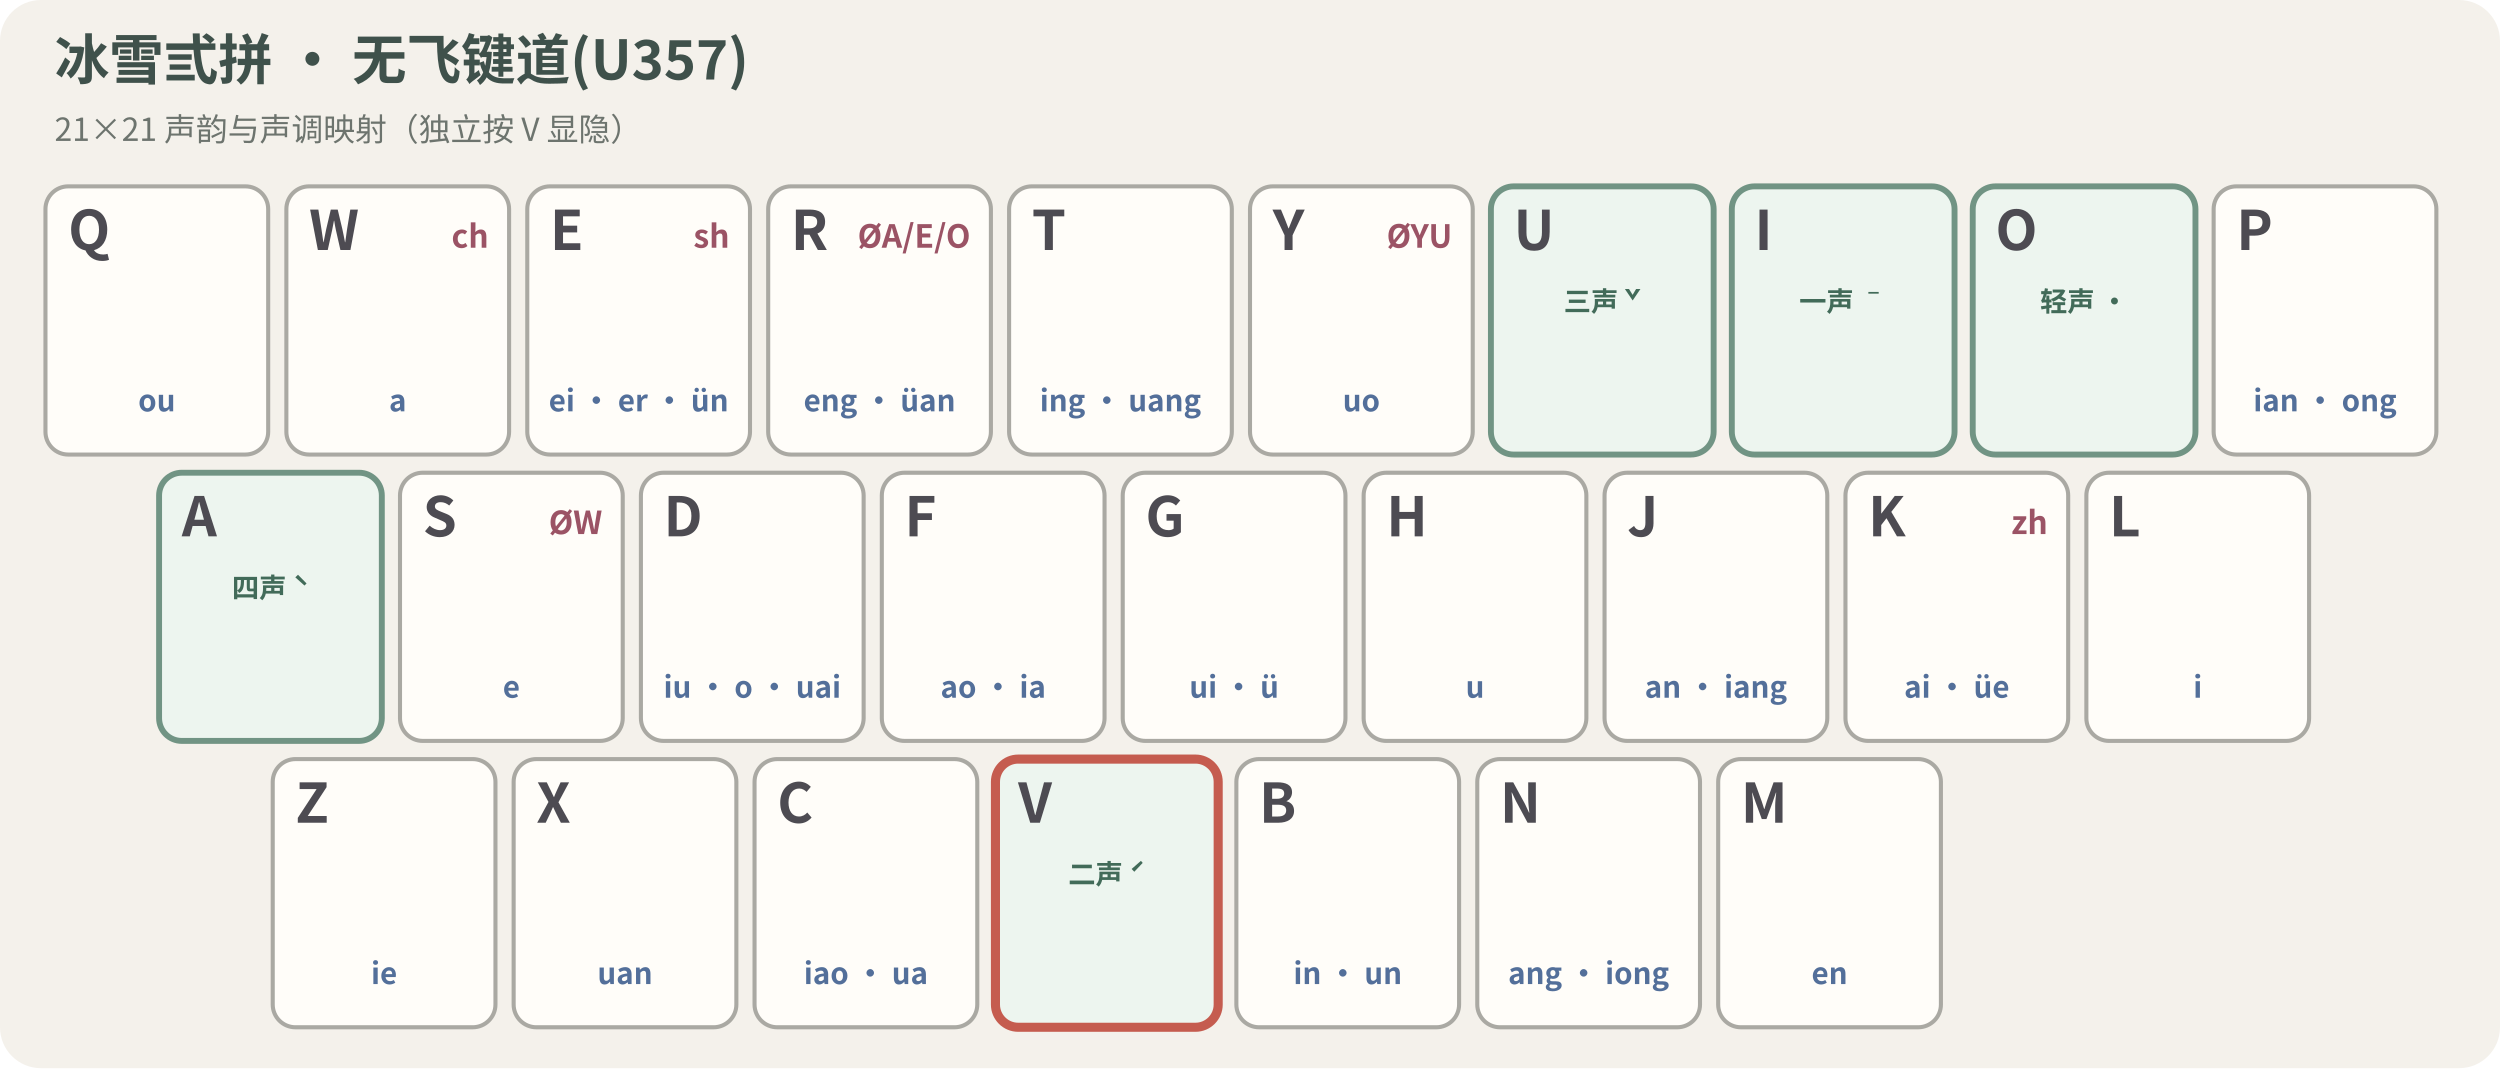
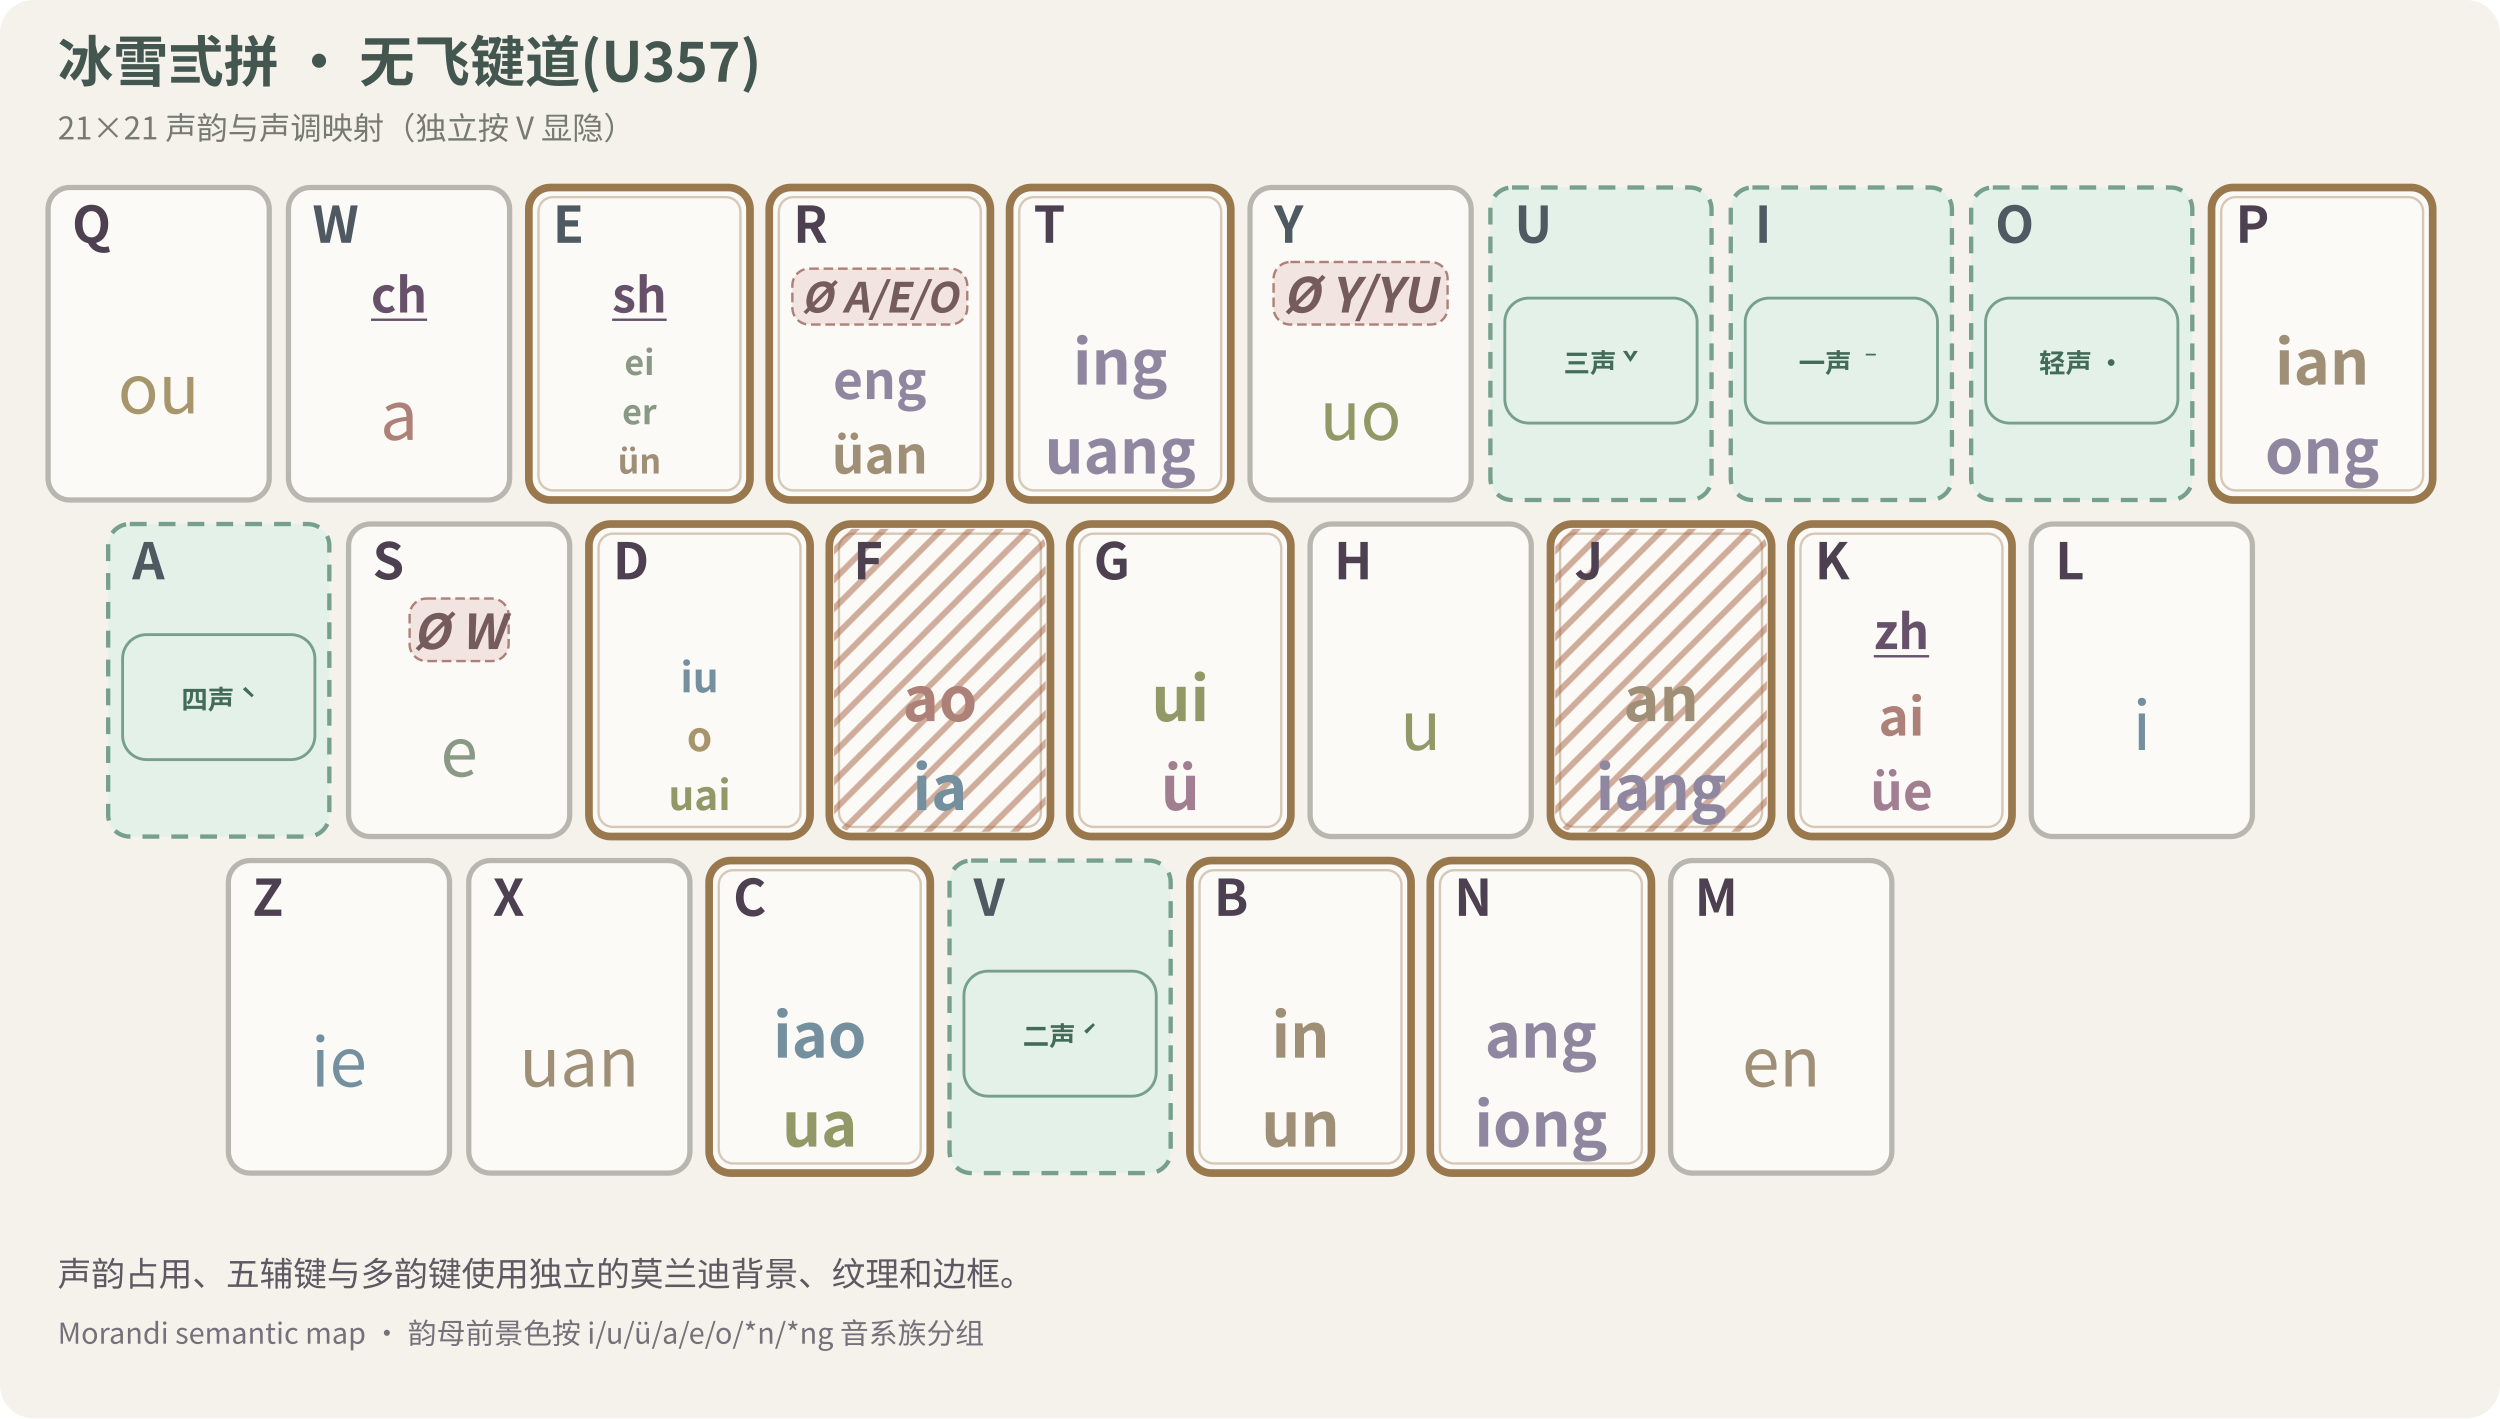
- <svg xmlns="http://www.w3.org/2000/svg" viewBox="0 0 1100 470" role="img">
-   <rect width="1100" height="470" rx="18" fill="#f4f1eb" />
-   <text x="24" y="35" font-family="Microsoft YaHei UI, Noto Sans CJK SC, sans-serif" font-size="24" fill="#3f514b" text-anchor="start" font-weight="760">冰雪弎拼 · 无飞键道(U357)</text>
-   <text x="24" y="62" font-family="Microsoft YaHei UI, Noto Sans CJK SC, sans-serif" font-size="14" fill="#6d746e" text-anchor="start" font-weight="500">21×21 声韵与声调映射（独立按 V 显隐）</text>
-   <g data-key="Q">
-     <rect x="20" y="82" width="98" height="118" rx="10" fill="#fffdf9" stroke="#aaa9a3" stroke-width="1.8" />
-     <text x="30" y="110" font-family="Microsoft YaHei UI, Noto Sans CJK SC, sans-serif" font-size="24" fill="#4d4b52" text-anchor="start" font-weight="760">Q</text>
-     <text x="69" y="181" font-family="Microsoft YaHei UI, Noto Sans CJK SC, sans-serif" font-size="13" fill="#536f9a" text-anchor="middle" font-weight="650">ou</text>
-   </g>
-   <g data-key="W">
-     <rect x="126" y="82" width="98" height="118" rx="10" fill="#fffdf9" stroke="#aaa9a3" stroke-width="1.8" />
-     <text x="136" y="110" font-family="Microsoft YaHei UI, Noto Sans CJK SC, sans-serif" font-size="24" fill="#4d4b52" text-anchor="start" font-weight="760">W</text>
-     <text x="215" y="109" font-family="Microsoft YaHei UI, Noto Sans CJK SC, sans-serif" font-size="14" fill="#9b5365" text-anchor="end" font-weight="700">ch</text>
-     <text x="175" y="181" font-family="Microsoft YaHei UI, Noto Sans CJK SC, sans-serif" font-size="13" fill="#536f9a" text-anchor="middle" font-weight="650">a</text>
-   </g>
-   <g data-key="E">
-     <rect x="232" y="82" width="98" height="118" rx="10" fill="#fffdf9" stroke="#aaa9a3" stroke-width="1.8" />
-     <text x="242" y="110" font-family="Microsoft YaHei UI, Noto Sans CJK SC, sans-serif" font-size="24" fill="#4d4b52" text-anchor="start" font-weight="760">E</text>
-     <text x="321" y="109" font-family="Microsoft YaHei UI, Noto Sans CJK SC, sans-serif" font-size="14" fill="#9b5365" text-anchor="end" font-weight="700">sh</text>
-     <text x="281" y="181" font-family="Microsoft YaHei UI, Noto Sans CJK SC, sans-serif" font-size="13" fill="#536f9a" text-anchor="middle" font-weight="650">ei · er · ün</text>
-   </g>
-   <g data-key="R">
-     <rect x="338" y="82" width="98" height="118" rx="10" fill="#fffdf9" stroke="#aaa9a3" stroke-width="1.8" />
-     <text x="348" y="110" font-family="Microsoft YaHei UI, Noto Sans CJK SC, sans-serif" font-size="24" fill="#4d4b52" text-anchor="start" font-weight="760">R</text>
-     <text x="427" y="109" font-family="Microsoft YaHei UI, Noto Sans CJK SC, sans-serif" font-size="14" fill="#9b5365" text-anchor="end" font-weight="700">ØA/E/O</text>
-     <text x="387" y="181" font-family="Microsoft YaHei UI, Noto Sans CJK SC, sans-serif" font-size="13" fill="#536f9a" text-anchor="middle" font-weight="650">eng · üan</text>
-   </g>
-   <g data-key="T">
-     <rect x="444" y="82" width="98" height="118" rx="10" fill="#fffdf9" stroke="#aaa9a3" stroke-width="1.8" />
-     <text x="454" y="110" font-family="Microsoft YaHei UI, Noto Sans CJK SC, sans-serif" font-size="24" fill="#4d4b52" text-anchor="start" font-weight="760">T</text>
-     <text x="493" y="181" font-family="Microsoft YaHei UI, Noto Sans CJK SC, sans-serif" font-size="13" fill="#536f9a" text-anchor="middle" font-weight="650">ing · uang</text>
-   </g>
-   <g data-key="Y">
-     <rect x="550" y="82" width="98" height="118" rx="10" fill="#fffdf9" stroke="#aaa9a3" stroke-width="1.8" />
-     <text x="560" y="110" font-family="Microsoft YaHei UI, Noto Sans CJK SC, sans-serif" font-size="24" fill="#4d4b52" text-anchor="start" font-weight="760">Y</text>
-     <text x="639" y="109" font-family="Microsoft YaHei UI, Noto Sans CJK SC, sans-serif" font-size="14" fill="#9b5365" text-anchor="end" font-weight="700">ØYU</text>
-     <text x="599" y="181" font-family="Microsoft YaHei UI, Noto Sans CJK SC, sans-serif" font-size="13" fill="#536f9a" text-anchor="middle" font-weight="650">uo</text>
-   </g>
-   <g data-key="U">
-     <rect x="656" y="82" width="98" height="118" rx="10" fill="#edf5ef" stroke="#719484" stroke-width="2.6" />
-     <text x="666" y="110" font-family="Microsoft YaHei UI, Noto Sans CJK SC, sans-serif" font-size="24" fill="#4d4b52" text-anchor="start" font-weight="760">U</text>
-     <text x="705" y="137" font-family="Microsoft YaHei UI, Noto Sans CJK SC, sans-serif" font-size="12" fill="#426b59" text-anchor="middle" font-weight="680">三声 ˇ</text>
-   </g>
-   <g data-key="I">
-     <rect x="762" y="82" width="98" height="118" rx="10" fill="#edf5ef" stroke="#719484" stroke-width="2.6" />
-     <text x="772" y="110" font-family="Microsoft YaHei UI, Noto Sans CJK SC, sans-serif" font-size="24" fill="#4d4b52" text-anchor="start" font-weight="760">I</text>
-     <text x="811" y="137" font-family="Microsoft YaHei UI, Noto Sans CJK SC, sans-serif" font-size="12" fill="#426b59" text-anchor="middle" font-weight="680">一声 ˉ</text>
-   </g>
-   <g data-key="O">
-     <rect x="868" y="82" width="98" height="118" rx="10" fill="#edf5ef" stroke="#719484" stroke-width="2.6" />
-     <text x="878" y="110" font-family="Microsoft YaHei UI, Noto Sans CJK SC, sans-serif" font-size="24" fill="#4d4b52" text-anchor="start" font-weight="760">O</text>
-     <text x="917" y="137" font-family="Microsoft YaHei UI, Noto Sans CJK SC, sans-serif" font-size="12" fill="#426b59" text-anchor="middle" font-weight="680">轻声 ·</text>
-   </g>
-   <g data-key="P">
-     <rect x="974" y="82" width="98" height="118" rx="10" fill="#fffdf9" stroke="#aaa9a3" stroke-width="1.8" />
-     <text x="984" y="110" font-family="Microsoft YaHei UI, Noto Sans CJK SC, sans-serif" font-size="24" fill="#4d4b52" text-anchor="start" font-weight="760">P</text>
-     <text x="1023" y="181" font-family="Microsoft YaHei UI, Noto Sans CJK SC, sans-serif" font-size="13" fill="#536f9a" text-anchor="middle" font-weight="650">ian · ong</text>
-   </g>
-   <g data-key="A">
-     <rect x="70" y="208" width="98" height="118" rx="10" fill="#edf5ef" stroke="#719484" stroke-width="2.6" />
-     <text x="80" y="236" font-family="Microsoft YaHei UI, Noto Sans CJK SC, sans-serif" font-size="24" fill="#4d4b52" text-anchor="start" font-weight="760">A</text>
-     <text x="119" y="263" font-family="Microsoft YaHei UI, Noto Sans CJK SC, sans-serif" font-size="12" fill="#426b59" text-anchor="middle" font-weight="680">四声 ˋ</text>
-   </g>
-   <g data-key="S">
-     <rect x="176" y="208" width="98" height="118" rx="10" fill="#fffdf9" stroke="#aaa9a3" stroke-width="1.8" />
-     <text x="186" y="236" font-family="Microsoft YaHei UI, Noto Sans CJK SC, sans-serif" font-size="24" fill="#4d4b52" text-anchor="start" font-weight="760">S</text>
-     <text x="265" y="235" font-family="Microsoft YaHei UI, Noto Sans CJK SC, sans-serif" font-size="14" fill="#9b5365" text-anchor="end" font-weight="700">ØW</text>
-     <text x="225" y="307" font-family="Microsoft YaHei UI, Noto Sans CJK SC, sans-serif" font-size="13" fill="#536f9a" text-anchor="middle" font-weight="650">e</text>
-   </g>
-   <g data-key="D">
-     <rect x="282" y="208" width="98" height="118" rx="10" fill="#fffdf9" stroke="#aaa9a3" stroke-width="1.8" />
-     <text x="292" y="236" font-family="Microsoft YaHei UI, Noto Sans CJK SC, sans-serif" font-size="24" fill="#4d4b52" text-anchor="start" font-weight="760">D</text>
-     <text x="331" y="307" font-family="Microsoft YaHei UI, Noto Sans CJK SC, sans-serif" font-size="13" fill="#536f9a" text-anchor="middle" font-weight="650">iu · o · uai</text>
-   </g>
-   <g data-key="F">
-     <rect x="388" y="208" width="98" height="118" rx="10" fill="#fffdf9" stroke="#aaa9a3" stroke-width="1.8" />
-     <text x="398" y="236" font-family="Microsoft YaHei UI, Noto Sans CJK SC, sans-serif" font-size="24" fill="#4d4b52" text-anchor="start" font-weight="760">F</text>
-     <text x="437" y="307" font-family="Microsoft YaHei UI, Noto Sans CJK SC, sans-serif" font-size="13" fill="#536f9a" text-anchor="middle" font-weight="650">ao · ia</text>
-   </g>
-   <g data-key="G">
-     <rect x="494" y="208" width="98" height="118" rx="10" fill="#fffdf9" stroke="#aaa9a3" stroke-width="1.8" />
-     <text x="504" y="236" font-family="Microsoft YaHei UI, Noto Sans CJK SC, sans-serif" font-size="24" fill="#4d4b52" text-anchor="start" font-weight="760">G</text>
-     <text x="543" y="307" font-family="Microsoft YaHei UI, Noto Sans CJK SC, sans-serif" font-size="13" fill="#536f9a" text-anchor="middle" font-weight="650">ui · ü</text>
-   </g>
-   <g data-key="H">
-     <rect x="600" y="208" width="98" height="118" rx="10" fill="#fffdf9" stroke="#aaa9a3" stroke-width="1.8" />
-     <text x="610" y="236" font-family="Microsoft YaHei UI, Noto Sans CJK SC, sans-serif" font-size="24" fill="#4d4b52" text-anchor="start" font-weight="760">H</text>
-     <text x="649" y="307" font-family="Microsoft YaHei UI, Noto Sans CJK SC, sans-serif" font-size="13" fill="#536f9a" text-anchor="middle" font-weight="650">u</text>
-   </g>
-   <g data-key="J">
-     <rect x="706" y="208" width="98" height="118" rx="10" fill="#fffdf9" stroke="#aaa9a3" stroke-width="1.8" />
-     <text x="716" y="236" font-family="Microsoft YaHei UI, Noto Sans CJK SC, sans-serif" font-size="24" fill="#4d4b52" text-anchor="start" font-weight="760">J</text>
-     <text x="755" y="307" font-family="Microsoft YaHei UI, Noto Sans CJK SC, sans-serif" font-size="13" fill="#536f9a" text-anchor="middle" font-weight="650">an · iang</text>
-   </g>
-   <g data-key="K">
-     <rect x="812" y="208" width="98" height="118" rx="10" fill="#fffdf9" stroke="#aaa9a3" stroke-width="1.8" />
-     <text x="822" y="236" font-family="Microsoft YaHei UI, Noto Sans CJK SC, sans-serif" font-size="24" fill="#4d4b52" text-anchor="start" font-weight="760">K</text>
-     <text x="901" y="235" font-family="Microsoft YaHei UI, Noto Sans CJK SC, sans-serif" font-size="14" fill="#9b5365" text-anchor="end" font-weight="700">zh</text>
-     <text x="861" y="307" font-family="Microsoft YaHei UI, Noto Sans CJK SC, sans-serif" font-size="13" fill="#536f9a" text-anchor="middle" font-weight="650">ai · üe</text>
-   </g>
-   <g data-key="L">
-     <rect x="918" y="208" width="98" height="118" rx="10" fill="#fffdf9" stroke="#aaa9a3" stroke-width="1.8" />
-     <text x="928" y="236" font-family="Microsoft YaHei UI, Noto Sans CJK SC, sans-serif" font-size="24" fill="#4d4b52" text-anchor="start" font-weight="760">L</text>
-     <text x="967" y="307" font-family="Microsoft YaHei UI, Noto Sans CJK SC, sans-serif" font-size="13" fill="#536f9a" text-anchor="middle" font-weight="650">i</text>
-   </g>
-   <g data-key="Z">
-     <rect x="120" y="334" width="98" height="118" rx="10" fill="#fffdf9" stroke="#aaa9a3" stroke-width="1.8" />
-     <text x="130" y="362" font-family="Microsoft YaHei UI, Noto Sans CJK SC, sans-serif" font-size="24" fill="#4d4b52" text-anchor="start" font-weight="760">Z</text>
-     <text x="169" y="433" font-family="Microsoft YaHei UI, Noto Sans CJK SC, sans-serif" font-size="13" fill="#536f9a" text-anchor="middle" font-weight="650">ie</text>
-   </g>
-   <g data-key="X">
-     <rect x="226" y="334" width="98" height="118" rx="10" fill="#fffdf9" stroke="#aaa9a3" stroke-width="1.8" />
-     <text x="236" y="362" font-family="Microsoft YaHei UI, Noto Sans CJK SC, sans-serif" font-size="24" fill="#4d4b52" text-anchor="start" font-weight="760">X</text>
-     <text x="275" y="433" font-family="Microsoft YaHei UI, Noto Sans CJK SC, sans-serif" font-size="13" fill="#536f9a" text-anchor="middle" font-weight="650">uan</text>
-   </g>
-   <g data-key="C">
-     <rect x="332" y="334" width="98" height="118" rx="10" fill="#fffdf9" stroke="#aaa9a3" stroke-width="1.8" />
-     <text x="342" y="362" font-family="Microsoft YaHei UI, Noto Sans CJK SC, sans-serif" font-size="24" fill="#4d4b52" text-anchor="start" font-weight="760">C</text>
-     <text x="381" y="433" font-family="Microsoft YaHei UI, Noto Sans CJK SC, sans-serif" font-size="13" fill="#536f9a" text-anchor="middle" font-weight="650">iao · ua</text>
-   </g>
-   <g data-key="V">
-     <rect x="438" y="334" width="98" height="118" rx="10" fill="#edf5ef" stroke="#c55c4f" stroke-width="4" />
-     <text x="448" y="362" font-family="Microsoft YaHei UI, Noto Sans CJK SC, sans-serif" font-size="24" fill="#4d4b52" text-anchor="start" font-weight="760">V</text>
-     <text x="487" y="389" font-family="Microsoft YaHei UI, Noto Sans CJK SC, sans-serif" font-size="12" fill="#426b59" text-anchor="middle" font-weight="680">二声 ˊ</text>
-   </g>
-   <g data-key="B">
-     <rect x="544" y="334" width="98" height="118" rx="10" fill="#fffdf9" stroke="#aaa9a3" stroke-width="1.8" />
-     <text x="554" y="362" font-family="Microsoft YaHei UI, Noto Sans CJK SC, sans-serif" font-size="24" fill="#4d4b52" text-anchor="start" font-weight="760">B</text>
-     <text x="593" y="433" font-family="Microsoft YaHei UI, Noto Sans CJK SC, sans-serif" font-size="13" fill="#536f9a" text-anchor="middle" font-weight="650">in · un</text>
-   </g>
-   <g data-key="N">
-     <rect x="650" y="334" width="98" height="118" rx="10" fill="#fffdf9" stroke="#aaa9a3" stroke-width="1.8" />
-     <text x="660" y="362" font-family="Microsoft YaHei UI, Noto Sans CJK SC, sans-serif" font-size="24" fill="#4d4b52" text-anchor="start" font-weight="760">N</text>
-     <text x="699" y="433" font-family="Microsoft YaHei UI, Noto Sans CJK SC, sans-serif" font-size="13" fill="#536f9a" text-anchor="middle" font-weight="650">ang · iong</text>
-   </g>
-   <g data-key="M">
-     <rect x="756" y="334" width="98" height="118" rx="10" fill="#fffdf9" stroke="#aaa9a3" stroke-width="1.8" />
-     <text x="766" y="362" font-family="Microsoft YaHei UI, Noto Sans CJK SC, sans-serif" font-size="24" fill="#4d4b52" text-anchor="start" font-weight="760">M</text>
-     <text x="805" y="433" font-family="Microsoft YaHei UI, Noto Sans CJK SC, sans-serif" font-size="13" fill="#536f9a" text-anchor="middle" font-weight="650">en</text>
-   </g>
+ <svg xmlns="http://www.w3.org/2000/svg" class="keysvg nf4-keysvg" viewBox="0 0 1040 590" role="img" aria-labelledby="title desc">
+   <defs>
+     <pattern id="nf4-both" width="12" height="12" patternUnits="userSpaceOnUse">
+       <rect width="12" height="12" fill="#fbfaf7" />
+     </pattern>
+     <pattern id="nf4-ionly" width="9" height="9" patternUnits="userSpaceOnUse">
+       <rect width="9" height="9" fill="#e3eef4" />
+       <path d="M2 0V9M7 0V9" stroke="#7399ad" stroke-opacity=".18" />
+     </pattern>
+     <pattern id="nf4-ronly" width="10" height="10" patternUnits="userSpaceOnUse">
+       <rect width="10" height="10" fill="#f6ebd6" />
+       <circle cx="3" cy="3" r="1.15" fill="#b39253" fill-opacity=".3" />
+     </pattern>
+     <pattern id="nf4-none" width="10" height="10" patternUnits="userSpaceOnUse">
+       <rect width="10" height="10" fill="#eeece8" />
+       <path d="M0 10L10 0" stroke="#aaa6a4" stroke-opacity=".14" />
+     </pattern>
+     <pattern id="nf4-multi" width="9" height="9" patternUnits="userSpaceOnUse">
+       <rect width="9" height="9" fill="#f8efe2" />
+       <path d="M-2 2L2-2M0 9L9 0M7 11L11 7" stroke="#9a784e" stroke-width="1.6" stroke-opacity=".27" />
+     </pattern>
+     <pattern id="nf4-anchor" width="12" height="12" patternUnits="userSpaceOnUse">
+       <path d="M-3 3L3-3M0 12L12 0M9 15L15 9" stroke="#a05b37" stroke-width="2.5" stroke-opacity=".48" />
+     </pattern>
+   </defs>
+   <rect width="1040" height="590" rx="14" fill="#f5f2ec" />
+   <text x="24" y="34" font-family="Microsoft YaHei UI, Noto Sans CJK SC, sans-serif" font-size="23" fill="#445650" text-anchor="start" font-weight="760">冰雪弎拼 · 无飞键道(U357)</text>
+   <text x="24" y="58" font-family="Microsoft YaHei UI, Noto Sans CJK SC, sans-serif" font-size="13" fill="#767a73" text-anchor="start" font-weight="500">21×21 声韵与声调映射（独立按 V 显隐）</text>
+   <g data-key="Q" data-role="sound">
+     <clipPath id="snow_sanpin-clip-0-0">
+       <rect x="23" y="81" width="86" height="124" rx="7" />
+     </clipPath>
+     <rect x="20" y="78" width="92" height="130" rx="9" fill="#fbfaf7" stroke="#b8b7af" stroke-width="2.2" />
+     <g clip-path="url(#snow_sanpin-clip-0-0)">
+       <text x="30" y="101" font-family="Microsoft YaHei UI, Noto Sans CJK SC, sans-serif" font-size="21" fill="#4d4050" text-anchor="start" font-weight="800">Q</text>
+       <text x="66" y="172" font-family="Microsoft YaHei UI, Noto Sans CJK SC, sans-serif" font-size="28" fill="#a7966c" text-anchor="middle" font-weight="540">ou</text>
+     </g>
+   </g>
+   <g data-key="W" data-role="sound">
+     <clipPath id="snow_sanpin-clip-0-1">
+       <rect x="123" y="81" width="86" height="124" rx="7" />
+     </clipPath>
+     <rect x="120" y="78" width="92" height="130" rx="9" fill="#fbfaf7" stroke="#b8b7af" stroke-width="2.2" />
+     <g clip-path="url(#snow_sanpin-clip-0-1)">
+       <text x="130" y="101" font-family="Microsoft YaHei UI, Noto Sans CJK SC, sans-serif" font-size="21" fill="#4f5962" text-anchor="start" font-weight="680">W</text>
+       <text x="166" y="130" text-anchor="middle" font-family="Microsoft YaHei UI, Noto Sans CJK SC, sans-serif" font-size="20" font-weight="700" text-decoration="underline" fill="#66506a">ch</text>
+       <text x="166" y="183" font-family="Microsoft YaHei UI, Noto Sans CJK SC, sans-serif" font-size="28" fill="#ad8178" text-anchor="middle" font-weight="540">a</text>
+     </g>
+   </g>
+   <g data-key="E" data-role="sound" data-multi="true">
+     <clipPath id="snow_sanpin-clip-0-2">
+       <rect x="223" y="81" width="86" height="124" rx="7" />
+     </clipPath>
+     <rect x="220" y="78" width="92" height="130" rx="9" fill="#fbfaf7" stroke="#9a784e" stroke-width="3.2" />
+     <rect x="224" y="82" width="84" height="122" rx="6" fill="none" stroke="#9a784e" stroke-opacity=".38" />
+     <g clip-path="url(#snow_sanpin-clip-0-2)">
+       <text x="230" y="101" font-family="Microsoft YaHei UI, Noto Sans CJK SC, sans-serif" font-size="21" fill="#4f5962" text-anchor="start" font-weight="680">E</text>
+       <text x="266" y="130" text-anchor="middle" font-family="Microsoft YaHei UI, Noto Sans CJK SC, sans-serif" font-size="20" font-weight="700" text-decoration="underline" fill="#66506a">sh</text>
+       <text x="266" y="156" font-family="Microsoft YaHei UI, Noto Sans CJK SC, sans-serif" font-size="14.145" fill="#899985" text-anchor="middle" font-weight="650">ei</text>
+       <text x="266" y="176.5" font-family="Microsoft YaHei UI, Noto Sans CJK SC, sans-serif" font-size="14.145" fill="#899985" text-anchor="middle" font-weight="650">er</text>
+       <text x="266" y="197" font-family="Microsoft YaHei UI, Noto Sans CJK SC, sans-serif" font-size="14.145" fill="#9f8f76" text-anchor="middle" font-weight="650">ün</text>
+     </g>
+   </g>
+   <g data-key="R" data-role="sound" data-multi="true">
+     <clipPath id="snow_sanpin-clip-0-3">
+       <rect x="323" y="81" width="86" height="124" rx="7" />
+     </clipPath>
+     <rect x="320" y="78" width="92" height="130" rx="9" fill="#fbfaf7" stroke="#9a784e" stroke-width="3.2" />
+     <rect x="324" y="82" width="84" height="122" rx="6" fill="none" stroke="#9a784e" stroke-opacity=".38" />
+     <g clip-path="url(#snow_sanpin-clip-0-3)">
+       <text x="330" y="101" font-family="Microsoft YaHei UI, Noto Sans CJK SC, sans-serif" font-size="21" fill="#4d4050" text-anchor="start" font-weight="800">R</text>
+       <rect x="329.621" y="111.759" width="72.759" height="23.241" rx="7" fill="#f1e4e1" stroke="#ad8178" stroke-dasharray="4 2" />
+       <text x="366" y="130" text-anchor="middle" font-family="Microsoft YaHei UI, Noto Sans CJK SC, sans-serif" font-size="17.241" font-weight="700" font-style="italic" fill="#765b5c">Ø A/E/O</text>
+       <text x="366" y="166" font-family="Microsoft YaHei UI, Noto Sans CJK SC, sans-serif" font-size="21.39" fill="#8f879f" text-anchor="middle" font-weight="650">eng</text>
+       <text x="366" y="197" font-family="Microsoft YaHei UI, Noto Sans CJK SC, sans-serif" font-size="21.39" fill="#9f8f76" text-anchor="middle" font-weight="650">üan</text>
+     </g>
+   </g>
+   <g data-key="T" data-role="sound" data-multi="true">
+     <clipPath id="snow_sanpin-clip-0-4">
+       <rect x="423" y="81" width="86" height="124" rx="7" />
+     </clipPath>
+     <rect x="420" y="78" width="92" height="130" rx="9" fill="#fbfaf7" stroke="#9a784e" stroke-width="3.2" />
+     <rect x="424" y="82" width="84" height="122" rx="6" fill="none" stroke="#9a784e" stroke-opacity=".38" />
+     <g clip-path="url(#snow_sanpin-clip-0-4)">
+       <text x="430" y="101" font-family="Microsoft YaHei UI, Noto Sans CJK SC, sans-serif" font-size="21" fill="#4d4050" text-anchor="start" font-weight="800">T</text>
+       <text x="466" y="160" font-family="Microsoft YaHei UI, Noto Sans CJK SC, sans-serif" font-size="25.53" fill="#8f879f" text-anchor="middle" font-weight="650">ing</text>
+       <text x="466" y="197" font-family="Microsoft YaHei UI, Noto Sans CJK SC, sans-serif" font-size="25.53" fill="#8f879f" text-anchor="middle" font-weight="650">uang</text>
+     </g>
+   </g>
+   <g data-key="Y" data-role="sound">
+     <clipPath id="snow_sanpin-clip-0-5">
+       <rect x="523" y="81" width="86" height="124" rx="7" />
+     </clipPath>
+     <rect x="520" y="78" width="92" height="130" rx="9" fill="#fbfaf7" stroke="#b8b7af" stroke-width="2.2" />
+     <g clip-path="url(#snow_sanpin-clip-0-5)">
+       <text x="530" y="101" font-family="Microsoft YaHei UI, Noto Sans CJK SC, sans-serif" font-size="21" fill="#4f5962" text-anchor="start" font-weight="680">Y</text>
+       <rect x="529.8" y="109" width="72.4" height="26" rx="7" fill="#f1e4e1" stroke="#ad8178" stroke-dasharray="4 2" />
+       <text x="566" y="130" text-anchor="middle" font-family="Microsoft YaHei UI, Noto Sans CJK SC, sans-serif" font-size="20" font-weight="700" font-style="italic" fill="#765b5c">Ø Y/YU</text>
+       <text x="566" y="183" font-family="Microsoft YaHei UI, Noto Sans CJK SC, sans-serif" font-size="28" fill="#929967" text-anchor="middle" font-weight="540">uo</text>
+     </g>
+   </g>
+   <g data-key="U" data-role="auxiliary-only">
+     <clipPath id="snow_sanpin-clip-0-6">
+       <rect x="623" y="81" width="86" height="124" rx="7" />
+     </clipPath>
+     <rect x="620" y="78" width="92" height="130" rx="9" fill="#e4f1e9" stroke="#77a08c" stroke-width="1.8" stroke-dasharray="7 5" />
+     <g clip-path="url(#snow_sanpin-clip-0-6)">
+       <text x="630" y="101" font-family="Microsoft YaHei UI, Noto Sans CJK SC, sans-serif" font-size="21" fill="#4f5962" text-anchor="start" font-weight="680">U</text>
+       <rect x="626" y="124" width="80" height="52" rx="10" fill="#e4f1e9" stroke="#77a08c" stroke-width="1.2" />
+       <text x="666" y="155" font-family="Microsoft YaHei UI, Noto Sans CJK SC, sans-serif" font-size="11" fill="#426b59" text-anchor="middle" font-weight="750">三声 ˇ</text>
+     </g>
+   </g>
+   <g data-key="I" data-role="auxiliary-only">
+     <clipPath id="snow_sanpin-clip-0-7">
+       <rect x="723" y="81" width="86" height="124" rx="7" />
+     </clipPath>
+     <rect x="720" y="78" width="92" height="130" rx="9" fill="#e4f1e9" stroke="#77a08c" stroke-width="1.8" stroke-dasharray="7 5" />
+     <g clip-path="url(#snow_sanpin-clip-0-7)">
+       <text x="730" y="101" font-family="Microsoft YaHei UI, Noto Sans CJK SC, sans-serif" font-size="21" fill="#4f5962" text-anchor="start" font-weight="680">I</text>
+       <rect x="726" y="124" width="80" height="52" rx="10" fill="#e4f1e9" stroke="#77a08c" stroke-width="1.2" />
+       <text x="766" y="155" font-family="Microsoft YaHei UI, Noto Sans CJK SC, sans-serif" font-size="11" fill="#426b59" text-anchor="middle" font-weight="750">一声 ˉ</text>
+     </g>
+   </g>
+   <g data-key="O" data-role="auxiliary-only">
+     <clipPath id="snow_sanpin-clip-0-8">
+       <rect x="823" y="81" width="86" height="124" rx="7" />
+     </clipPath>
+     <rect x="820" y="78" width="92" height="130" rx="9" fill="#e4f1e9" stroke="#77a08c" stroke-width="1.8" stroke-dasharray="7 5" />
+     <g clip-path="url(#snow_sanpin-clip-0-8)">
+       <text x="830" y="101" font-family="Microsoft YaHei UI, Noto Sans CJK SC, sans-serif" font-size="21" fill="#4f5962" text-anchor="start" font-weight="680">O</text>
+       <rect x="826" y="124" width="80" height="52" rx="10" fill="#e4f1e9" stroke="#77a08c" stroke-width="1.2" />
+       <text x="866" y="155" font-family="Microsoft YaHei UI, Noto Sans CJK SC, sans-serif" font-size="11" fill="#426b59" text-anchor="middle" font-weight="750">轻声 ·</text>
+     </g>
+   </g>
+   <g data-key="P" data-role="sound" data-multi="true">
+     <clipPath id="snow_sanpin-clip-0-9">
+       <rect x="923" y="81" width="86" height="124" rx="7" />
+     </clipPath>
+     <rect x="920" y="78" width="92" height="130" rx="9" fill="#fbfaf7" stroke="#9a784e" stroke-width="3.2" />
+     <rect x="924" y="82" width="84" height="122" rx="6" fill="none" stroke="#9a784e" stroke-opacity=".38" />
+     <g clip-path="url(#snow_sanpin-clip-0-9)">
+       <text x="930" y="101" font-family="Microsoft YaHei UI, Noto Sans CJK SC, sans-serif" font-size="21" fill="#4d4050" text-anchor="start" font-weight="800">P</text>
+       <text x="966" y="160" font-family="Microsoft YaHei UI, Noto Sans CJK SC, sans-serif" font-size="25.53" fill="#9f8f76" text-anchor="middle" font-weight="650">ian</text>
+       <text x="966" y="197" font-family="Microsoft YaHei UI, Noto Sans CJK SC, sans-serif" font-size="25.53" fill="#8f879f" text-anchor="middle" font-weight="650">ong</text>
+     </g>
+   </g>
+   <g data-key="A" data-role="auxiliary-only">
+     <clipPath id="snow_sanpin-clip-1-0">
+       <rect x="48" y="221" width="86" height="124" rx="7" />
+     </clipPath>
+     <rect x="45" y="218" width="92" height="130" rx="9" fill="#e4f1e9" stroke="#77a08c" stroke-width="1.8" stroke-dasharray="7 5" />
+     <g clip-path="url(#snow_sanpin-clip-1-0)">
+       <text x="55" y="241" font-family="Microsoft YaHei UI, Noto Sans CJK SC, sans-serif" font-size="21" fill="#4f5962" text-anchor="start" font-weight="680">A</text>
+       <rect x="51" y="264" width="80" height="52" rx="10" fill="#e4f1e9" stroke="#77a08c" stroke-width="1.2" />
+       <text x="91" y="295" font-family="Microsoft YaHei UI, Noto Sans CJK SC, sans-serif" font-size="11" fill="#426b59" text-anchor="middle" font-weight="750">四声 ˋ</text>
+     </g>
+   </g>
+   <g data-key="S" data-role="sound">
+     <clipPath id="snow_sanpin-clip-1-1">
+       <rect x="148" y="221" width="86" height="124" rx="7" />
+     </clipPath>
+     <rect x="145" y="218" width="92" height="130" rx="9" fill="#fbfaf7" stroke="#b8b7af" stroke-width="2.2" />
+     <g clip-path="url(#snow_sanpin-clip-1-1)">
+       <text x="155" y="241" font-family="Microsoft YaHei UI, Noto Sans CJK SC, sans-serif" font-size="21" fill="#4d4050" text-anchor="start" font-weight="800">S</text>
+       <rect x="170.4" y="249" width="41.2" height="26" rx="7" fill="#f1e4e1" stroke="#ad8178" stroke-dasharray="4 2" />
+       <text x="191" y="270" text-anchor="middle" font-family="Microsoft YaHei UI, Noto Sans CJK SC, sans-serif" font-size="20" font-weight="700" font-style="italic" fill="#765b5c">Ø W</text>
+       <text x="191" y="323" font-family="Microsoft YaHei UI, Noto Sans CJK SC, sans-serif" font-size="28" fill="#899985" text-anchor="middle" font-weight="540">e</text>
+     </g>
+   </g>
+   <g data-key="D" data-role="sound" data-multi="true">
+     <clipPath id="snow_sanpin-clip-1-2">
+       <rect x="248" y="221" width="86" height="124" rx="7" />
+     </clipPath>
+     <rect x="245" y="218" width="92" height="130" rx="9" fill="#fbfaf7" stroke="#9a784e" stroke-width="3.2" />
+     <rect x="249" y="222" width="84" height="122" rx="6" fill="none" stroke="#9a784e" stroke-opacity=".38" />
+     <g clip-path="url(#snow_sanpin-clip-1-2)">
+       <text x="255" y="241" font-family="Microsoft YaHei UI, Noto Sans CJK SC, sans-serif" font-size="21" fill="#4d4050" text-anchor="start" font-weight="800">D</text>
+       <text x="291" y="288" font-family="Microsoft YaHei UI, Noto Sans CJK SC, sans-serif" font-size="16.905" fill="#748f9e" text-anchor="middle" font-weight="650">iu</text>
+       <text x="291" y="312.5" font-family="Microsoft YaHei UI, Noto Sans CJK SC, sans-serif" font-size="16.905" fill="#a7966c" text-anchor="middle" font-weight="650">o</text>
+       <text x="291" y="337" font-family="Microsoft YaHei UI, Noto Sans CJK SC, sans-serif" font-size="16.905" fill="#929967" text-anchor="middle" font-weight="650">uai</text>
+     </g>
+   </g>
+   <g data-key="F" data-role="sound" data-multi="true">
+     <clipPath id="snow_sanpin-clip-1-3">
+       <rect x="348" y="221" width="86" height="124" rx="7" />
+     </clipPath>
+     <rect x="345" y="218" width="92" height="130" rx="9" fill="#fbfaf7" stroke="#9a784e" stroke-width="3.2" />
+     <rect x="349" y="222" width="84" height="122" rx="6" fill="none" stroke="#9a784e" stroke-opacity=".38" />
+     <rect x="347" y="220" width="88" height="126" rx="8" fill="url(#nf4-anchor)" pointer-events="none" />
+     <g clip-path="url(#snow_sanpin-clip-1-3)">
+       <text x="355" y="241" font-family="Microsoft YaHei UI, Noto Sans CJK SC, sans-serif" font-size="21" fill="#4d4050" text-anchor="start" font-weight="800">F</text>
+       <text x="391" y="300" font-family="Microsoft YaHei UI, Noto Sans CJK SC, sans-serif" font-size="25.53" fill="#ad8178" text-anchor="middle" font-weight="650">ao</text>
+       <text x="391" y="337" font-family="Microsoft YaHei UI, Noto Sans CJK SC, sans-serif" font-size="25.53" fill="#748f9e" text-anchor="middle" font-weight="650">ia</text>
+     </g>
+   </g>
+   <g data-key="G" data-role="sound" data-multi="true">
+     <clipPath id="snow_sanpin-clip-1-4">
+       <rect x="448" y="221" width="86" height="124" rx="7" />
+     </clipPath>
+     <rect x="445" y="218" width="92" height="130" rx="9" fill="#fbfaf7" stroke="#9a784e" stroke-width="3.2" />
+     <rect x="449" y="222" width="84" height="122" rx="6" fill="none" stroke="#9a784e" stroke-opacity=".38" />
+     <g clip-path="url(#snow_sanpin-clip-1-4)">
+       <text x="455" y="241" font-family="Microsoft YaHei UI, Noto Sans CJK SC, sans-serif" font-size="21" fill="#4d4050" text-anchor="start" font-weight="800">G</text>
+       <text x="491" y="300" font-family="Microsoft YaHei UI, Noto Sans CJK SC, sans-serif" font-size="25.53" fill="#929967" text-anchor="middle" font-weight="650">ui</text>
+       <text x="491" y="337" font-family="Microsoft YaHei UI, Noto Sans CJK SC, sans-serif" font-size="25.53" fill="#a17f91" text-anchor="middle" font-weight="650">ü</text>
+     </g>
+   </g>
+   <g data-key="H" data-role="sound">
+     <clipPath id="snow_sanpin-clip-1-5">
+       <rect x="548" y="221" width="86" height="124" rx="7" />
+     </clipPath>
+     <rect x="545" y="218" width="92" height="130" rx="9" fill="#fbfaf7" stroke="#b8b7af" stroke-width="2.2" />
+     <g clip-path="url(#snow_sanpin-clip-1-5)">
+       <text x="555" y="241" font-family="Microsoft YaHei UI, Noto Sans CJK SC, sans-serif" font-size="21" fill="#4d4050" text-anchor="start" font-weight="800">H</text>
+       <text x="591" y="312" font-family="Microsoft YaHei UI, Noto Sans CJK SC, sans-serif" font-size="28" fill="#929967" text-anchor="middle" font-weight="540">u</text>
+     </g>
+   </g>
+   <g data-key="J" data-role="sound" data-multi="true">
+     <clipPath id="snow_sanpin-clip-1-6">
+       <rect x="648" y="221" width="86" height="124" rx="7" />
+     </clipPath>
+     <rect x="645" y="218" width="92" height="130" rx="9" fill="#fbfaf7" stroke="#9a784e" stroke-width="3.2" />
+     <rect x="649" y="222" width="84" height="122" rx="6" fill="none" stroke="#9a784e" stroke-opacity=".38" />
+     <rect x="647" y="220" width="88" height="126" rx="8" fill="url(#nf4-anchor)" pointer-events="none" />
+     <g clip-path="url(#snow_sanpin-clip-1-6)">
+       <text x="655" y="241" font-family="Microsoft YaHei UI, Noto Sans CJK SC, sans-serif" font-size="21" fill="#4d4050" text-anchor="start" font-weight="800">J</text>
+       <text x="691" y="300" font-family="Microsoft YaHei UI, Noto Sans CJK SC, sans-serif" font-size="25.53" fill="#9f8f76" text-anchor="middle" font-weight="650">an</text>
+       <text x="691" y="337" font-family="Microsoft YaHei UI, Noto Sans CJK SC, sans-serif" font-size="25.53" fill="#8f879f" text-anchor="middle" font-weight="650">iang</text>
+     </g>
+   </g>
+   <g data-key="K" data-role="sound" data-multi="true">
+     <clipPath id="snow_sanpin-clip-1-7">
+       <rect x="748" y="221" width="86" height="124" rx="7" />
+     </clipPath>
+     <rect x="745" y="218" width="92" height="130" rx="9" fill="#fbfaf7" stroke="#9a784e" stroke-width="3.2" />
+     <rect x="749" y="222" width="84" height="122" rx="6" fill="none" stroke="#9a784e" stroke-opacity=".38" />
+     <g clip-path="url(#snow_sanpin-clip-1-7)">
+       <text x="755" y="241" font-family="Microsoft YaHei UI, Noto Sans CJK SC, sans-serif" font-size="21" fill="#4d4050" text-anchor="start" font-weight="800">K</text>
+       <text x="791" y="270" text-anchor="middle" font-family="Microsoft YaHei UI, Noto Sans CJK SC, sans-serif" font-size="20" font-weight="700" text-decoration="underline" fill="#66506a">zh</text>
+       <text x="791" y="306" font-family="Microsoft YaHei UI, Noto Sans CJK SC, sans-serif" font-size="21.39" fill="#ad8178" text-anchor="middle" font-weight="650">ai</text>
+       <text x="791" y="337" font-family="Microsoft YaHei UI, Noto Sans CJK SC, sans-serif" font-size="21.39" fill="#a17f91" text-anchor="middle" font-weight="650">üe</text>
+     </g>
+   </g>
+   <g data-key="L" data-role="sound">
+     <clipPath id="snow_sanpin-clip-1-8">
+       <rect x="848" y="221" width="86" height="124" rx="7" />
+     </clipPath>
+     <rect x="845" y="218" width="92" height="130" rx="9" fill="#fbfaf7" stroke="#b8b7af" stroke-width="2.2" />
+     <g clip-path="url(#snow_sanpin-clip-1-8)">
+       <text x="855" y="241" font-family="Microsoft YaHei UI, Noto Sans CJK SC, sans-serif" font-size="21" fill="#4d4050" text-anchor="start" font-weight="800">L</text>
+       <text x="891" y="312" font-family="Microsoft YaHei UI, Noto Sans CJK SC, sans-serif" font-size="28" fill="#748f9e" text-anchor="middle" font-weight="540">i</text>
+     </g>
+   </g>
+   <g data-key="Z" data-role="sound">
+     <clipPath id="snow_sanpin-clip-2-0">
+       <rect x="98" y="361" width="86" height="124" rx="7" />
+     </clipPath>
+     <rect x="95" y="358" width="92" height="130" rx="9" fill="#fbfaf7" stroke="#b8b7af" stroke-width="2.2" />
+     <g clip-path="url(#snow_sanpin-clip-2-0)">
+       <text x="105" y="381" font-family="Microsoft YaHei UI, Noto Sans CJK SC, sans-serif" font-size="21" fill="#4d4050" text-anchor="start" font-weight="800">Z</text>
+       <text x="141" y="452" font-family="Microsoft YaHei UI, Noto Sans CJK SC, sans-serif" font-size="28" fill="#748f9e" text-anchor="middle" font-weight="540">ie</text>
+     </g>
+   </g>
+   <g data-key="X" data-role="sound">
+     <clipPath id="snow_sanpin-clip-2-1">
+       <rect x="198" y="361" width="86" height="124" rx="7" />
+     </clipPath>
+     <rect x="195" y="358" width="92" height="130" rx="9" fill="#fbfaf7" stroke="#b8b7af" stroke-width="2.2" />
+     <g clip-path="url(#snow_sanpin-clip-2-1)">
+       <text x="205" y="381" font-family="Microsoft YaHei UI, Noto Sans CJK SC, sans-serif" font-size="21" fill="#4d4050" text-anchor="start" font-weight="800">X</text>
+       <text x="241" y="452" font-family="Microsoft YaHei UI, Noto Sans CJK SC, sans-serif" font-size="28" fill="#9f8f76" text-anchor="middle" font-weight="540">uan</text>
+     </g>
+   </g>
+   <g data-key="C" data-role="sound" data-multi="true">
+     <clipPath id="snow_sanpin-clip-2-2">
+       <rect x="298" y="361" width="86" height="124" rx="7" />
+     </clipPath>
+     <rect x="295" y="358" width="92" height="130" rx="9" fill="#fbfaf7" stroke="#9a784e" stroke-width="3.2" />
+     <rect x="299" y="362" width="84" height="122" rx="6" fill="none" stroke="#9a784e" stroke-opacity=".38" />
+     <g clip-path="url(#snow_sanpin-clip-2-2)">
+       <text x="305" y="381" font-family="Microsoft YaHei UI, Noto Sans CJK SC, sans-serif" font-size="21" fill="#4d4050" text-anchor="start" font-weight="800">C</text>
+       <text x="341" y="440" font-family="Microsoft YaHei UI, Noto Sans CJK SC, sans-serif" font-size="25.53" fill="#748f9e" text-anchor="middle" font-weight="650">iao</text>
+       <text x="341" y="477" font-family="Microsoft YaHei UI, Noto Sans CJK SC, sans-serif" font-size="25.53" fill="#929967" text-anchor="middle" font-weight="650">ua</text>
+     </g>
+   </g>
+   <g data-key="V" data-role="auxiliary-only">
+     <clipPath id="snow_sanpin-clip-2-3">
+       <rect x="398" y="361" width="86" height="124" rx="7" />
+     </clipPath>
+     <rect x="395" y="358" width="92" height="130" rx="9" fill="#e4f1e9" stroke="#77a08c" stroke-width="1.8" stroke-dasharray="7 5" />
+     <g clip-path="url(#snow_sanpin-clip-2-3)">
+       <text x="405" y="381" font-family="Microsoft YaHei UI, Noto Sans CJK SC, sans-serif" font-size="21" fill="#4f5962" text-anchor="start" font-weight="680">V</text>
+       <rect x="401" y="404" width="80" height="52" rx="10" fill="#e4f1e9" stroke="#77a08c" stroke-width="1.2" />
+       <text x="441" y="435" font-family="Microsoft YaHei UI, Noto Sans CJK SC, sans-serif" font-size="11" fill="#426b59" text-anchor="middle" font-weight="750">二声 ˊ</text>
+     </g>
+   </g>
+   <g data-key="B" data-role="sound" data-multi="true">
+     <clipPath id="snow_sanpin-clip-2-4">
+       <rect x="498" y="361" width="86" height="124" rx="7" />
+     </clipPath>
+     <rect x="495" y="358" width="92" height="130" rx="9" fill="#fbfaf7" stroke="#9a784e" stroke-width="3.2" />
+     <rect x="499" y="362" width="84" height="122" rx="6" fill="none" stroke="#9a784e" stroke-opacity=".38" />
+     <g clip-path="url(#snow_sanpin-clip-2-4)">
+       <text x="505" y="381" font-family="Microsoft YaHei UI, Noto Sans CJK SC, sans-serif" font-size="21" fill="#4d4050" text-anchor="start" font-weight="800">B</text>
+       <text x="541" y="440" font-family="Microsoft YaHei UI, Noto Sans CJK SC, sans-serif" font-size="25.53" fill="#9f8f76" text-anchor="middle" font-weight="650">in</text>
+       <text x="541" y="477" font-family="Microsoft YaHei UI, Noto Sans CJK SC, sans-serif" font-size="25.53" fill="#9f8f76" text-anchor="middle" font-weight="650">un</text>
+     </g>
+   </g>
+   <g data-key="N" data-role="sound" data-multi="true">
+     <clipPath id="snow_sanpin-clip-2-5">
+       <rect x="598" y="361" width="86" height="124" rx="7" />
+     </clipPath>
+     <rect x="595" y="358" width="92" height="130" rx="9" fill="#fbfaf7" stroke="#9a784e" stroke-width="3.2" />
+     <rect x="599" y="362" width="84" height="122" rx="6" fill="none" stroke="#9a784e" stroke-opacity=".38" />
+     <g clip-path="url(#snow_sanpin-clip-2-5)">
+       <text x="605" y="381" font-family="Microsoft YaHei UI, Noto Sans CJK SC, sans-serif" font-size="21" fill="#4d4050" text-anchor="start" font-weight="800">N</text>
+       <text x="641" y="440" font-family="Microsoft YaHei UI, Noto Sans CJK SC, sans-serif" font-size="25.53" fill="#8f879f" text-anchor="middle" font-weight="650">ang</text>
+       <text x="641" y="477" font-family="Microsoft YaHei UI, Noto Sans CJK SC, sans-serif" font-size="25.53" fill="#8f879f" text-anchor="middle" font-weight="650">iong</text>
+     </g>
+   </g>
+   <g data-key="M" data-role="sound">
+     <clipPath id="snow_sanpin-clip-2-6">
+       <rect x="698" y="361" width="86" height="124" rx="7" />
+     </clipPath>
+     <rect x="695" y="358" width="92" height="130" rx="9" fill="#fbfaf7" stroke="#b8b7af" stroke-width="2.2" />
+     <g clip-path="url(#snow_sanpin-clip-2-6)">
+       <text x="705" y="381" font-family="Microsoft YaHei UI, Noto Sans CJK SC, sans-serif" font-size="21" fill="#4d4050" text-anchor="start" font-weight="800">M</text>
+       <text x="741" y="452" font-family="Microsoft YaHei UI, Noto Sans CJK SC, sans-serif" font-size="28" fill="#9f8f76" text-anchor="middle" font-weight="540">en</text>
+     </g>
+   </g>
+   <text x="24" y="535" font-family="Microsoft YaHei UI, Noto Sans CJK SC, sans-serif" font-size="14" fill="#5f5862" text-anchor="start" font-weight="500">声韵占用、五辅键与多韵键使用独立的莫兰迪背景、纹理和边框。</text>
+   <text x="24" y="559" font-family="Microsoft YaHei UI, Noto Sans CJK SC, sans-serif" font-size="12" fill="#74717a" text-anchor="start" font-weight="500">Morandi semantic map · 韵母前景色按 i/u/ü/a/e/o/*n/*ng 音系族分组</text>
</svg>
